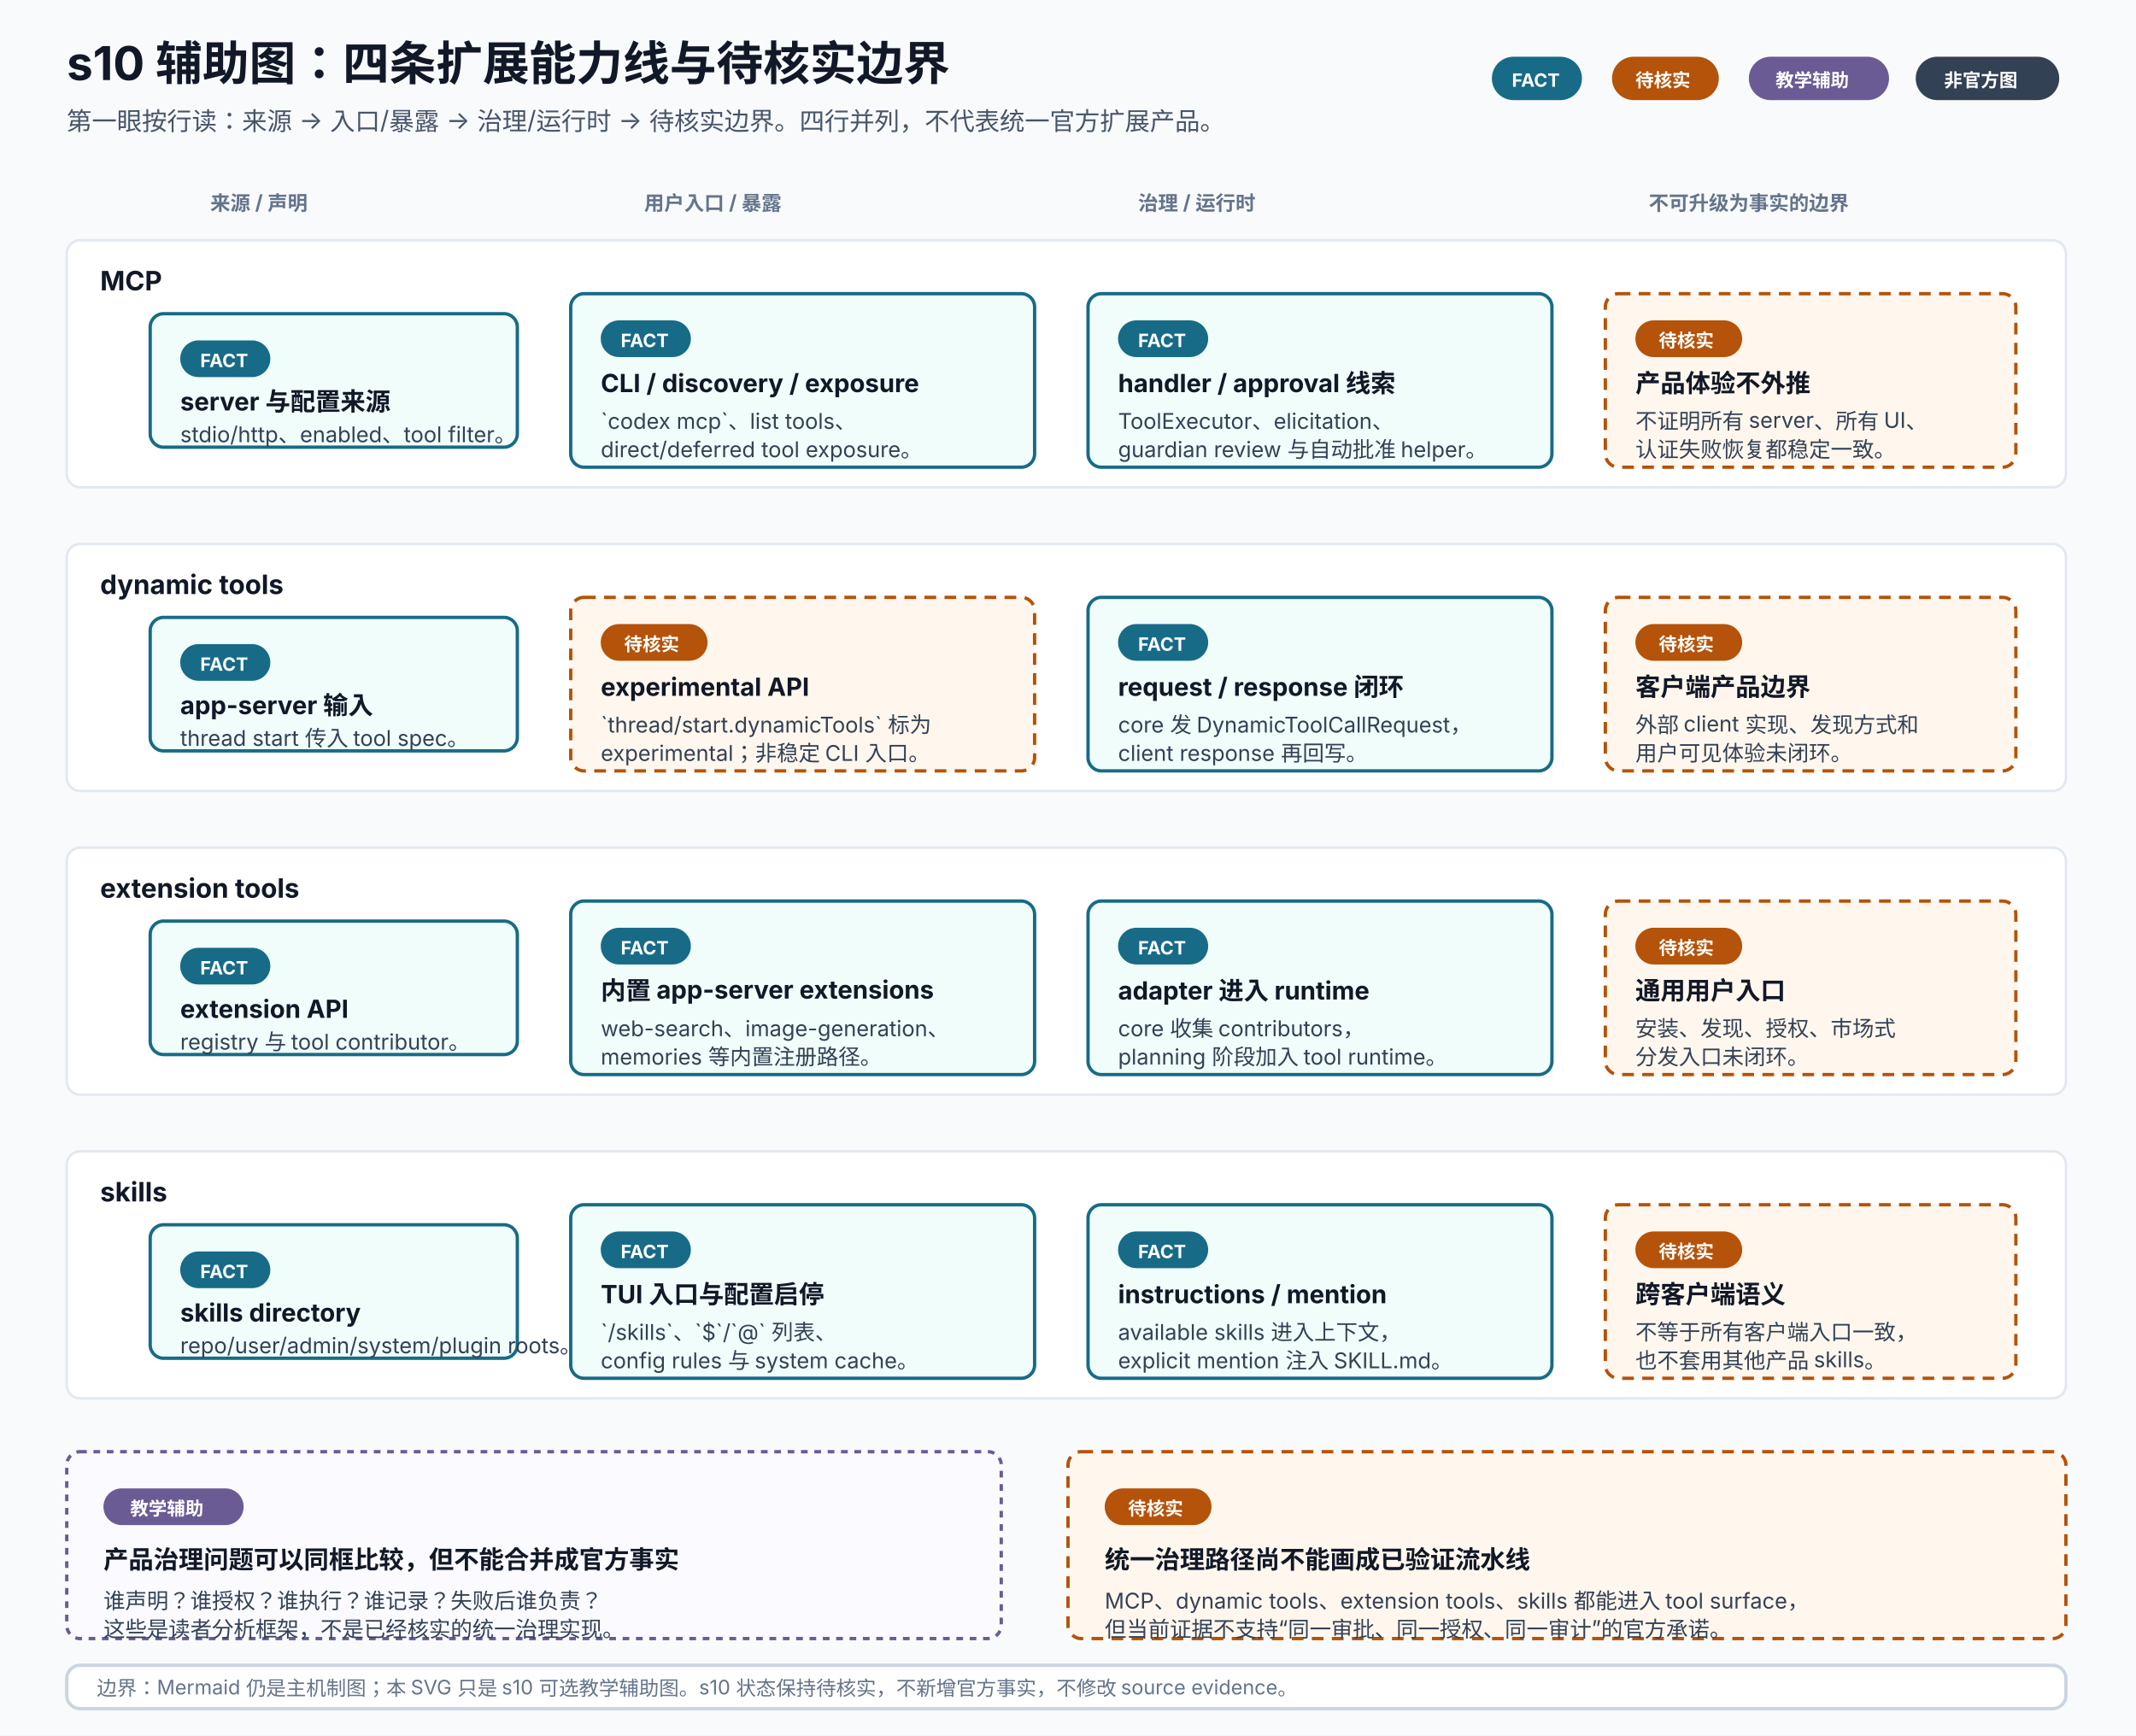
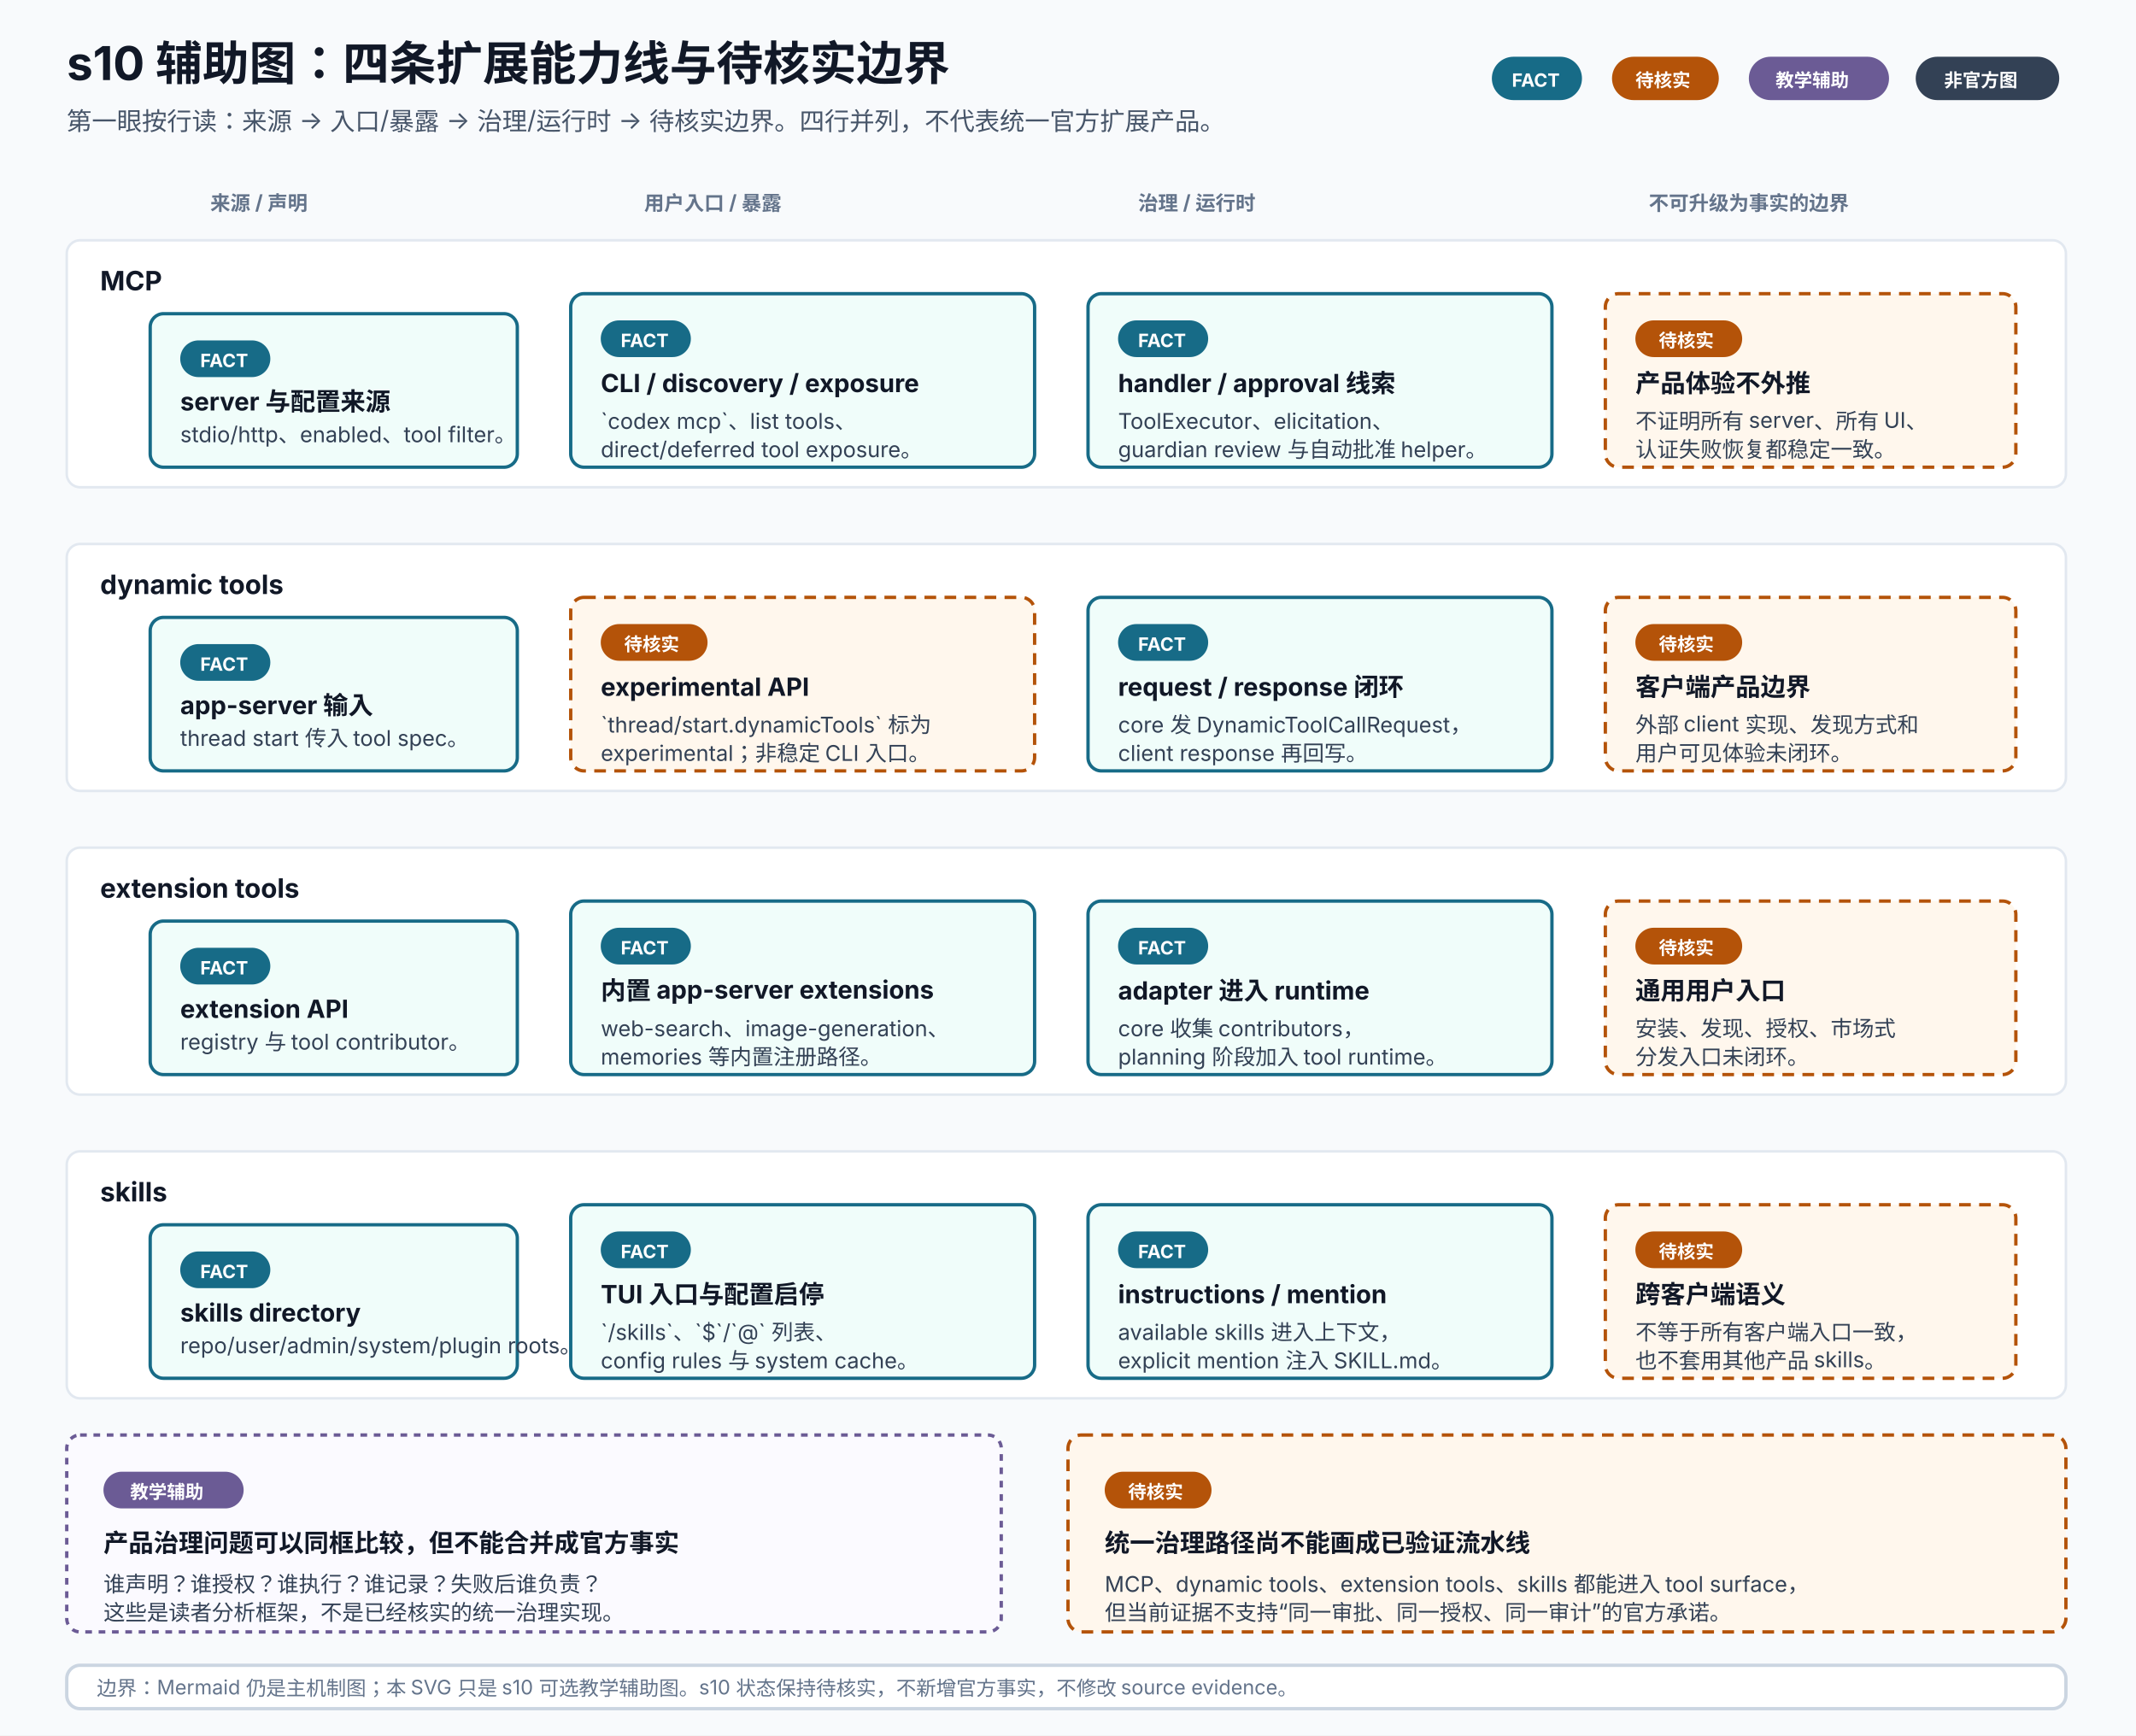
<svg xmlns="http://www.w3.org/2000/svg" width="1280" height="1040" viewBox="0 0 1280 1040" role="img" aria-labelledby="title desc">
  <defs>
    <marker id="arrow" viewBox="0 0 10 10" refX="9" refY="5" markerWidth="8" markerHeight="8" orient="auto-start-reverse">
      <path d="M 0 0 L 10 5 L 0 10 z" fill="#475569" />
    </marker>
    <marker id="arrow-pending" viewBox="0 0 10 10" refX="9" refY="5" markerWidth="8" markerHeight="8" orient="auto-start-reverse">
      <path d="M 0 0 L 10 5 L 0 10 z" fill="#8A4B00" />
    </marker>
    <style>
      .canvas { fill: #F8FAFC; }
      .title { font: 700 28px -apple-system, BlinkMacSystemFont, "Segoe UI", sans-serif; fill: #111827; }
      .subtitle { font: 400 15px -apple-system, BlinkMacSystemFont, "Segoe UI", sans-serif; fill: #475569; }
      .section { font: 700 13px -apple-system, BlinkMacSystemFont, "Segoe UI", sans-serif; fill: #176B87; }
      .lane-label { font: 700 16px -apple-system, BlinkMacSystemFont, "Segoe UI", sans-serif; fill: #111827; }
      .column-label { font: 700 12px -apple-system, BlinkMacSystemFont, "Segoe UI", sans-serif; fill: #64748B; letter-spacing: 0; }
      .card { rx: 8; ry: 8; stroke-width: 2; }
      .fact { fill: #F0FDFA; stroke: #176B87; }
      .pending { fill: #FFF7ED; stroke: #B45309; stroke-dasharray: 7 5; }
      .teaching { fill: #FBFAFF; stroke: #6B5B95; stroke-dasharray: 4 4; }
      .neutral { fill: #FFFFFF; stroke: #CBD5E1; }
      .lane { fill: #FFFFFF; stroke: #E2E8F0; stroke-width: 1.5; }
      .card-title { font: 700 15px -apple-system, BlinkMacSystemFont, "Segoe UI", sans-serif; fill: #111827; }
      .card-body { font: 400 13px -apple-system, BlinkMacSystemFont, "Segoe UI", sans-serif; fill: #334155; }
      .tiny { font: 400 12px -apple-system, BlinkMacSystemFont, "Segoe UI", sans-serif; fill: #64748B; }
      .badge-text { font: 700 11px -apple-system, BlinkMacSystemFont, "Segoe UI", sans-serif; fill: #FFFFFF; letter-spacing: 0; }
      .chip-text { font: 600 11px ui-monospace, SFMono-Regular, Menlo, Consolas, monospace; fill: #334155; }
      .line { fill: none; stroke: #475569; stroke-width: 2; marker-end: url(#arrow); }
      .line-pending { fill: none; stroke: #B45309; stroke-width: 2; stroke-dasharray: 8 6; marker-end: url(#arrow-pending); }
      .stop-line { fill: none; stroke: #B45309; stroke-width: 2.5; stroke-dasharray: 7 5; }
    </style>
  </defs>
  <rect class="canvas" width="1280" height="1040" />
  <text class="title" x="40" y="48">s10 辅助图：四条扩展能力线与待核实边界</text>
  <text class="subtitle" x="40" y="78">第一眼按行读：来源 -&gt; 入口/暴露 -&gt; 治理/运行时 -&gt; 待核实边界。四行并列，不代表统一官方扩展产品。</text>
  <rect x="894" y="34" width="54" height="26" rx="13" fill="#176B87" />
  <text class="badge-text" x="906" y="52">FACT</text>
  <rect x="966" y="34" width="64" height="26" rx="13" fill="#B45309" />
  <text class="badge-text" x="980" y="52">待核实</text>
  <rect x="1048" y="34" width="84" height="26" rx="13" fill="#6B5B95" />
  <text class="badge-text" x="1064" y="52">教学辅助</text>
  <rect x="1148" y="34" width="86" height="26" rx="13" fill="#334155" />
  <text class="badge-text" x="1165" y="52">非官方图</text>
  <text class="column-label" x="126" y="126">来源 / 声明</text>
  <text class="column-label" x="386" y="126">用户入口 / 暴露</text>
  <text class="column-label" x="682" y="126">治理 / 运行时</text>
  <text class="column-label" x="988" y="126">不可升级为事实的边界</text>
  <path class="line" d="M 310 216 L 342 216" />
  <path class="line" d="M 620 216 L 652 216" />
  <path class="line-pending" d="M 930 216 L 962 216" />
  <path class="line" d="M 310 398 L 342 398" />
  <path class="line" d="M 620 398 L 652 398" />
  <path class="line-pending" d="M 930 398 L 962 398" />
  <path class="line" d="M 310 580 L 342 580" />
  <path class="line" d="M 620 580 L 652 580" />
  <path class="line-pending" d="M 930 580 L 962 580" />
  <path class="line" d="M 310 762 L 342 762" />
  <path class="line" d="M 620 762 L 652 762" />
  <path class="line-pending" d="M 930 762 L 962 762" />
  <g>
    <rect class="lane" x="40" y="144" width="1198" height="148" rx="8" />
    <text class="lane-label" x="60" y="174">MCP</text>
-     <rect class="card fact" x="90" y="188" width="220" height="80" />
+     <rect class="card fact" x="90" y="188" width="220" height="92" />
    <rect x="108" y="204" width="54" height="22" rx="11" fill="#176B87" />
    <text class="badge-text" x="120" y="220">FACT</text>
    <text class="card-title" x="108" y="246">server 与配置来源</text>
    <text class="card-body" x="108" y="265">stdio/http、enabled、tool filter。</text>
    <rect class="card fact" x="342" y="176" width="278" height="104" />
    <rect x="360" y="192" width="54" height="22" rx="11" fill="#176B87" />
    <text class="badge-text" x="372" y="208">FACT</text>
    <text class="card-title" x="360" y="235">CLI / discovery / exposure</text>
    <text class="card-body" x="360" y="257">
      <tspan x="360" dy="0">`codex mcp`、list tools、</tspan>
      <tspan x="360" dy="17">direct/deferred tool exposure。</tspan>
    </text>
    <rect class="card fact" x="652" y="176" width="278" height="104" />
    <rect x="670" y="192" width="54" height="22" rx="11" fill="#176B87" />
    <text class="badge-text" x="682" y="208">FACT</text>
    <text class="card-title" x="670" y="235">handler / approval 线索</text>
    <text class="card-body" x="670" y="257">
      <tspan x="670" dy="0">ToolExecutor、elicitation、</tspan>
      <tspan x="670" dy="17">guardian review 与自动批准 helper。</tspan>
    </text>
    <rect class="card pending" x="962" y="176" width="246" height="104" />
    <rect x="980" y="192" width="64" height="22" rx="11" fill="#B45309" />
    <text class="badge-text" x="994" y="208">待核实</text>
    <text class="card-title" x="980" y="235">产品体验不外推</text>
    <text class="card-body" x="980" y="257">
      <tspan x="980" dy="0">不证明所有 server、所有 UI、</tspan>
      <tspan x="980" dy="17">认证失败恢复都稳定一致。</tspan>
    </text>
  </g>
  <g>
    <rect class="lane" x="40" y="326" width="1198" height="148" rx="8" />
    <text class="lane-label" x="60" y="356">dynamic tools</text>
-     <rect class="card fact" x="90" y="370" width="220" height="80" />
+     <rect class="card fact" x="90" y="370" width="220" height="92" />
    <rect x="108" y="386" width="54" height="22" rx="11" fill="#176B87" />
    <text class="badge-text" x="120" y="402">FACT</text>
    <text class="card-title" x="108" y="428">app-server 输入</text>
    <text class="card-body" x="108" y="447">thread start 传入 tool spec。</text>
    <rect class="card pending" x="342" y="358" width="278" height="104" />
    <rect x="360" y="374" width="64" height="22" rx="11" fill="#B45309" />
    <text class="badge-text" x="374" y="390">待核实</text>
    <text class="card-title" x="360" y="417">experimental API</text>
    <text class="card-body" x="360" y="439">
      <tspan x="360" dy="0">`thread/start.dynamicTools` 标为</tspan>
      <tspan x="360" dy="17">experimental；非稳定 CLI 入口。</tspan>
    </text>
    <rect class="card fact" x="652" y="358" width="278" height="104" />
    <rect x="670" y="374" width="54" height="22" rx="11" fill="#176B87" />
    <text class="badge-text" x="682" y="390">FACT</text>
    <text class="card-title" x="670" y="417">request / response 闭环</text>
    <text class="card-body" x="670" y="439">
      <tspan x="670" dy="0">core 发 DynamicToolCallRequest，</tspan>
      <tspan x="670" dy="17">client response 再回写。</tspan>
    </text>
    <rect class="card pending" x="962" y="358" width="246" height="104" />
    <rect x="980" y="374" width="64" height="22" rx="11" fill="#B45309" />
    <text class="badge-text" x="994" y="390">待核实</text>
    <text class="card-title" x="980" y="417">客户端产品边界</text>
    <text class="card-body" x="980" y="439">
      <tspan x="980" dy="0">外部 client 实现、发现方式和</tspan>
      <tspan x="980" dy="17">用户可见体验未闭环。</tspan>
    </text>
  </g>
  <g>
    <rect class="lane" x="40" y="508" width="1198" height="148" rx="8" />
    <text class="lane-label" x="60" y="538">extension tools</text>
-     <rect class="card fact" x="90" y="552" width="220" height="80" />
+     <rect class="card fact" x="90" y="552" width="220" height="92" />
    <rect x="108" y="568" width="54" height="22" rx="11" fill="#176B87" />
    <text class="badge-text" x="120" y="584">FACT</text>
    <text class="card-title" x="108" y="610">extension API</text>
    <text class="card-body" x="108" y="629">registry 与 tool contributor。</text>
    <rect class="card fact" x="342" y="540" width="278" height="104" />
    <rect x="360" y="556" width="54" height="22" rx="11" fill="#176B87" />
    <text class="badge-text" x="372" y="572">FACT</text>
    <text class="card-title" x="360" y="599">内置 app-server extensions</text>
    <text class="card-body" x="360" y="621">
      <tspan x="360" dy="0">web-search、image-generation、</tspan>
      <tspan x="360" dy="17">memories 等内置注册路径。</tspan>
    </text>
    <rect class="card fact" x="652" y="540" width="278" height="104" />
    <rect x="670" y="556" width="54" height="22" rx="11" fill="#176B87" />
    <text class="badge-text" x="682" y="572">FACT</text>
    <text class="card-title" x="670" y="599">adapter 进入 runtime</text>
    <text class="card-body" x="670" y="621">
      <tspan x="670" dy="0">core 收集 contributors，</tspan>
      <tspan x="670" dy="17">planning 阶段加入 tool runtime。</tspan>
    </text>
    <rect class="card pending" x="962" y="540" width="246" height="104" />
    <rect x="980" y="556" width="64" height="22" rx="11" fill="#B45309" />
    <text class="badge-text" x="994" y="572">待核实</text>
    <text class="card-title" x="980" y="599">通用用户入口</text>
    <text class="card-body" x="980" y="621">
      <tspan x="980" dy="0">安装、发现、授权、市场式</tspan>
      <tspan x="980" dy="17">分发入口未闭环。</tspan>
    </text>
  </g>
  <g>
    <rect class="lane" x="40" y="690" width="1198" height="148" rx="8" />
    <text class="lane-label" x="60" y="720">skills</text>
-     <rect class="card fact" x="90" y="734" width="220" height="80" />
+     <rect class="card fact" x="90" y="734" width="220" height="92" />
    <rect x="108" y="750" width="54" height="22" rx="11" fill="#176B87" />
    <text class="badge-text" x="120" y="766">FACT</text>
    <text class="card-title" x="108" y="792">skills directory</text>
    <text class="card-body" x="108" y="811">repo/user/admin/system/plugin roots。</text>
    <rect class="card fact" x="342" y="722" width="278" height="104" />
    <rect x="360" y="738" width="54" height="22" rx="11" fill="#176B87" />
    <text class="badge-text" x="372" y="754">FACT</text>
    <text class="card-title" x="360" y="781">TUI 入口与配置启停</text>
    <text class="card-body" x="360" y="803">
      <tspan x="360" dy="0">`/skills`、`$`/`@` 列表、</tspan>
      <tspan x="360" dy="17">config rules 与 system cache。</tspan>
    </text>
    <rect class="card fact" x="652" y="722" width="278" height="104" />
    <rect x="670" y="738" width="54" height="22" rx="11" fill="#176B87" />
    <text class="badge-text" x="682" y="754">FACT</text>
    <text class="card-title" x="670" y="781">instructions / mention</text>
    <text class="card-body" x="670" y="803">
      <tspan x="670" dy="0">available skills 进入上下文，</tspan>
      <tspan x="670" dy="17">explicit mention 注入 SKILL.md。</tspan>
    </text>
    <rect class="card pending" x="962" y="722" width="246" height="104" />
    <rect x="980" y="738" width="64" height="22" rx="11" fill="#B45309" />
    <text class="badge-text" x="994" y="754">待核实</text>
    <text class="card-title" x="980" y="781">跨客户端语义</text>
    <text class="card-body" x="980" y="803">
      <tspan x="980" dy="0">不等于所有客户端入口一致，</tspan>
      <tspan x="980" dy="17">也不套用其他产品 skills。</tspan>
    </text>
  </g>
  <g>
-     <rect class="card teaching" x="40" y="870" width="560" height="112" />
-     <rect x="62" y="892" width="84" height="22" rx="11" fill="#6B5B95" />
-     <text class="badge-text" x="78" y="908">教学辅助</text>
-     <text class="card-title" x="62" y="940">产品治理问题可以同框比较，但不能合并成官方事实</text>
-     <text class="card-body" x="62" y="964">
+     <rect class="card teaching" x="40" y="860" width="560" height="118" />
+     <rect x="62" y="882" width="84" height="22" rx="11" fill="#6B5B95" />
+     <text class="badge-text" x="78" y="898">教学辅助</text>
+     <text class="card-title" x="62" y="930">产品治理问题可以同框比较，但不能合并成官方事实</text>
+     <text class="card-body" x="62" y="954">
      <tspan x="62" dy="0">谁声明？谁授权？谁执行？谁记录？失败后谁负责？</tspan>
      <tspan x="62" dy="17">这些是读者分析框架，不是已经核实的统一治理实现。</tspan>
    </text>
  </g>
  <g>
-     <rect class="card pending" x="640" y="870" width="598" height="112" />
-     <rect x="662" y="892" width="64" height="22" rx="11" fill="#B45309" />
-     <text class="badge-text" x="676" y="908">待核实</text>
-     <text class="card-title" x="662" y="940">统一治理路径尚不能画成已验证流水线</text>
-     <text class="card-body" x="662" y="964">
+     <rect class="card pending" x="640" y="860" width="598" height="118" />
+     <rect x="662" y="882" width="64" height="22" rx="11" fill="#B45309" />
+     <text class="badge-text" x="676" y="898">待核实</text>
+     <text class="card-title" x="662" y="930">统一治理路径尚不能画成已验证流水线</text>
+     <text class="card-body" x="662" y="954">
      <tspan x="662" dy="0">MCP、dynamic tools、extension tools、skills 都能进入 tool surface，</tspan>
      <tspan x="662" dy="17">但当前证据不支持“同一审批、同一授权、同一审计”的官方承诺。</tspan>
    </text>
  </g>
  <g>
    <rect class="card neutral" x="40" y="998" width="1198" height="26" />
    <text class="tiny" x="58" y="1016">边界：Mermaid 仍是主机制图；本 SVG 只是 s10 可选教学辅助图。s10 状态保持待核实，不新增官方事实，不修改 source evidence。</text>
  </g>
</svg>
